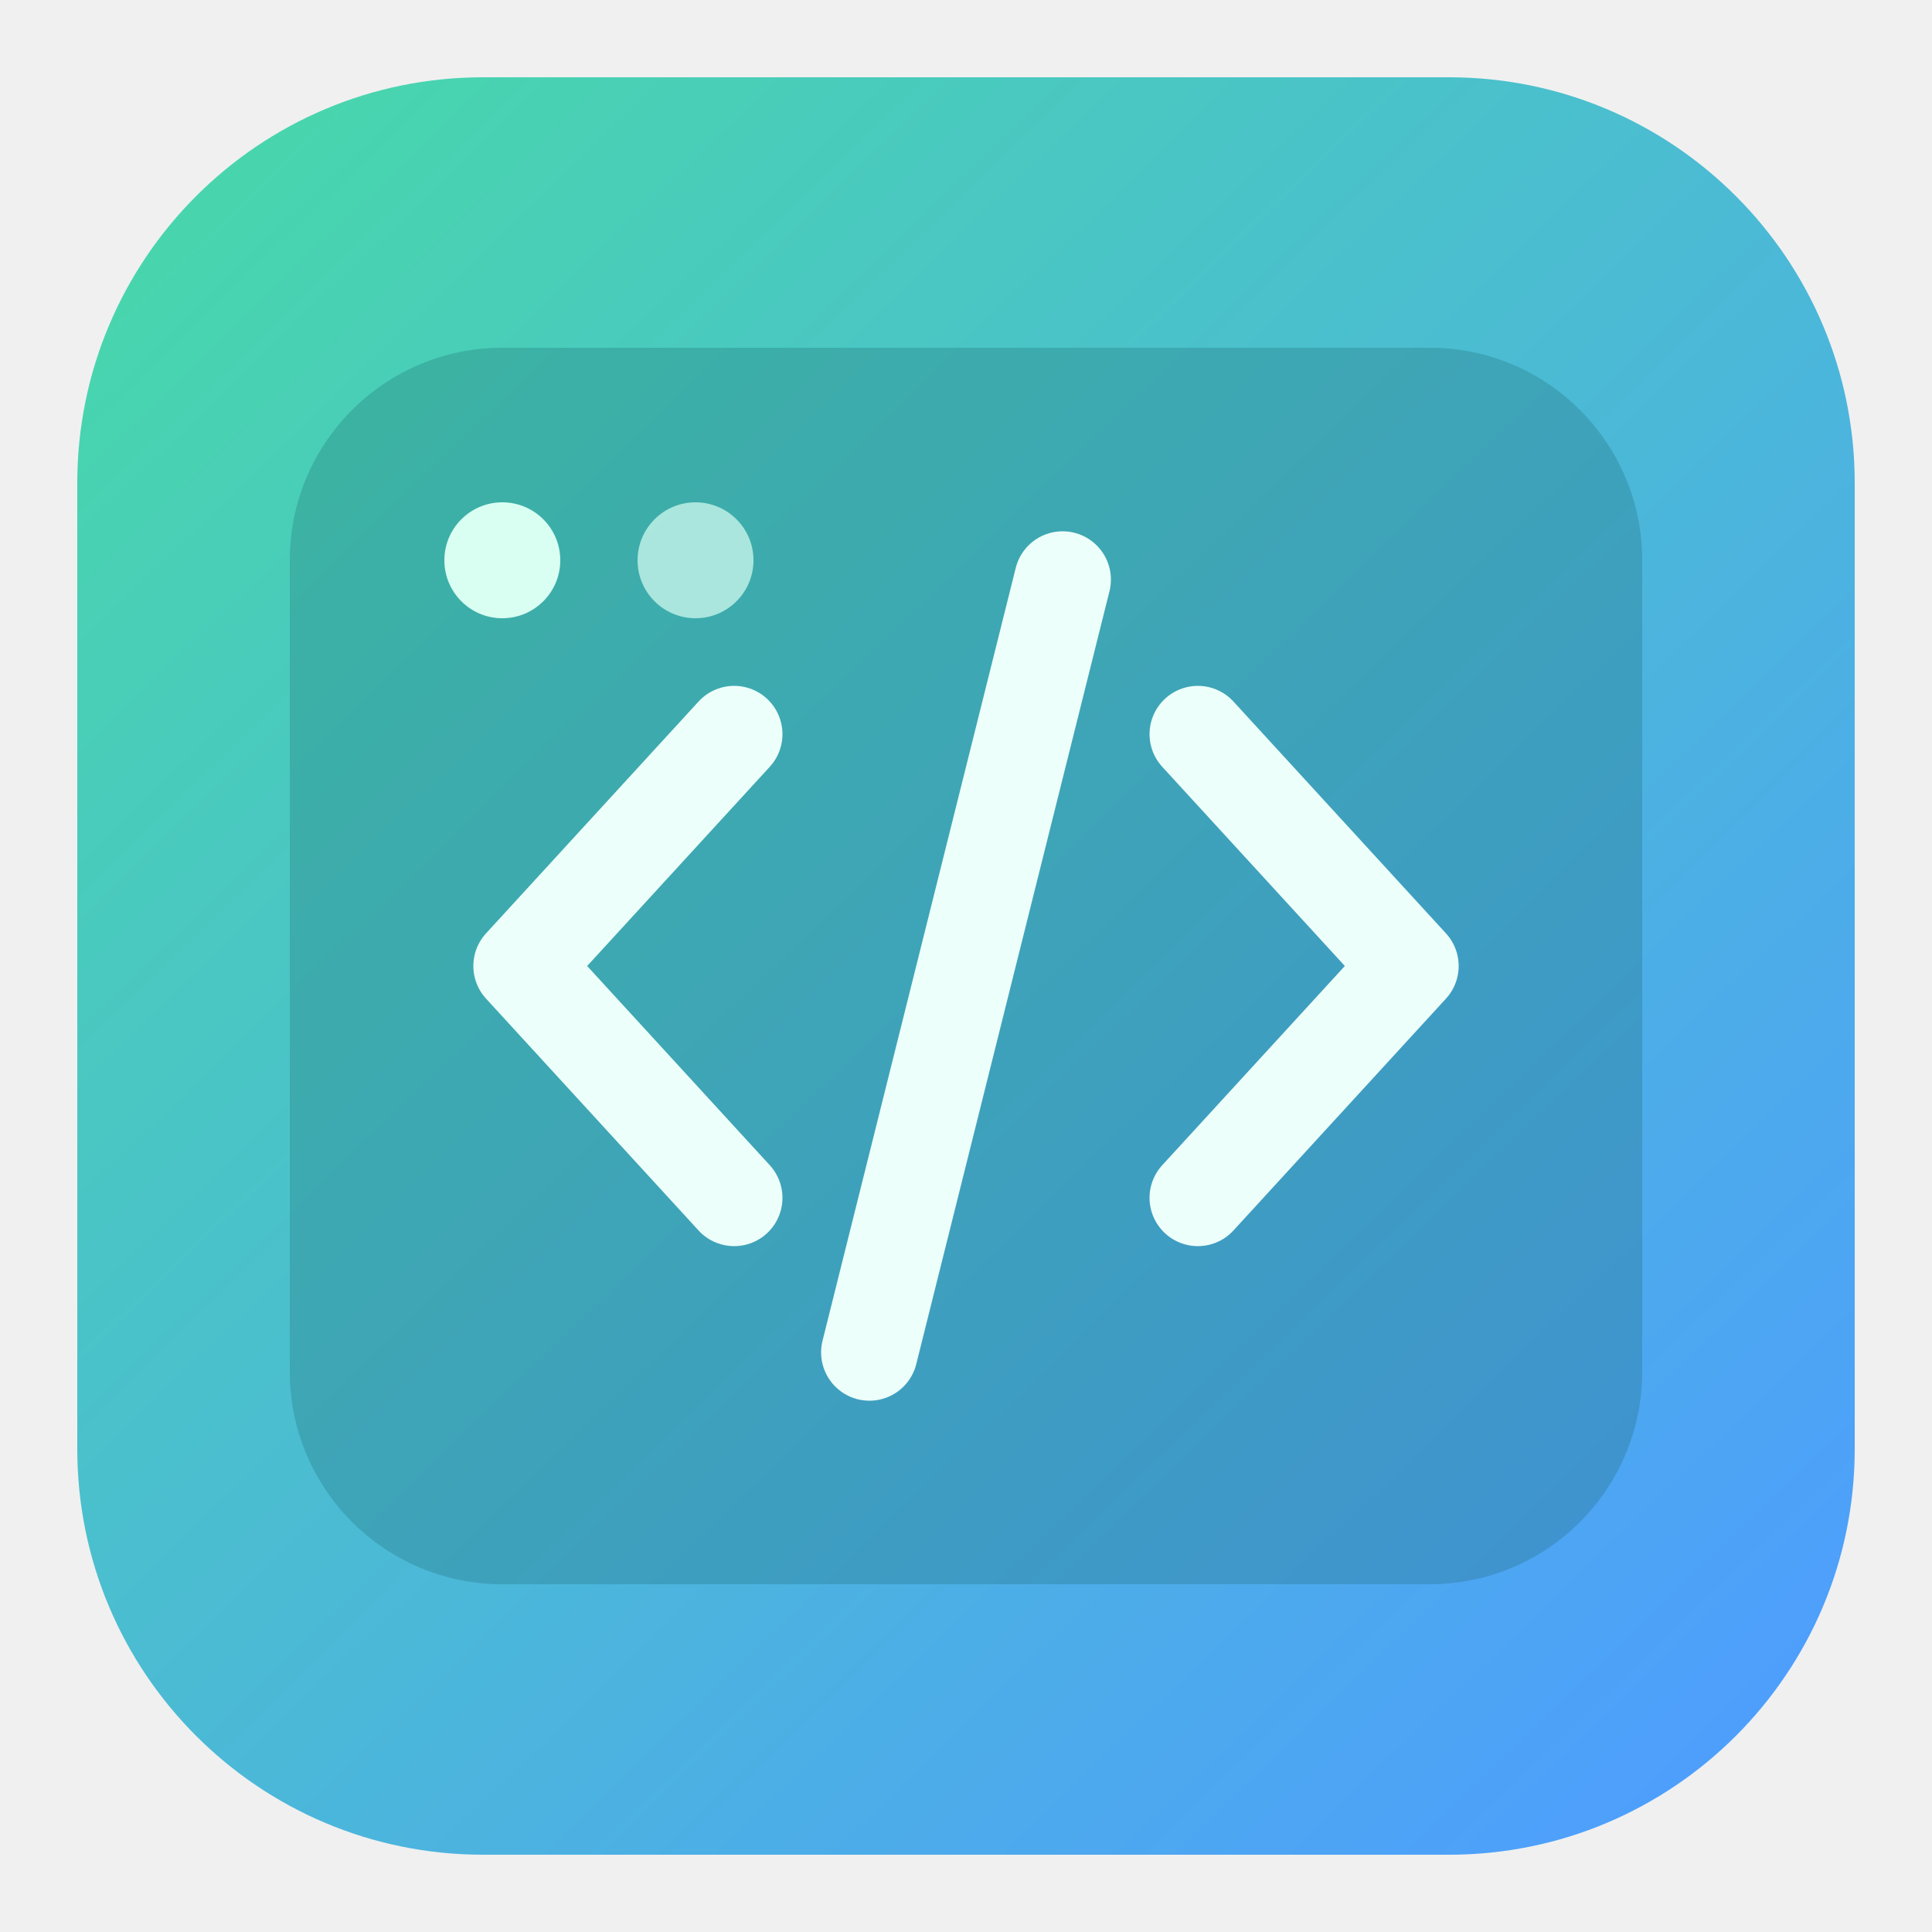
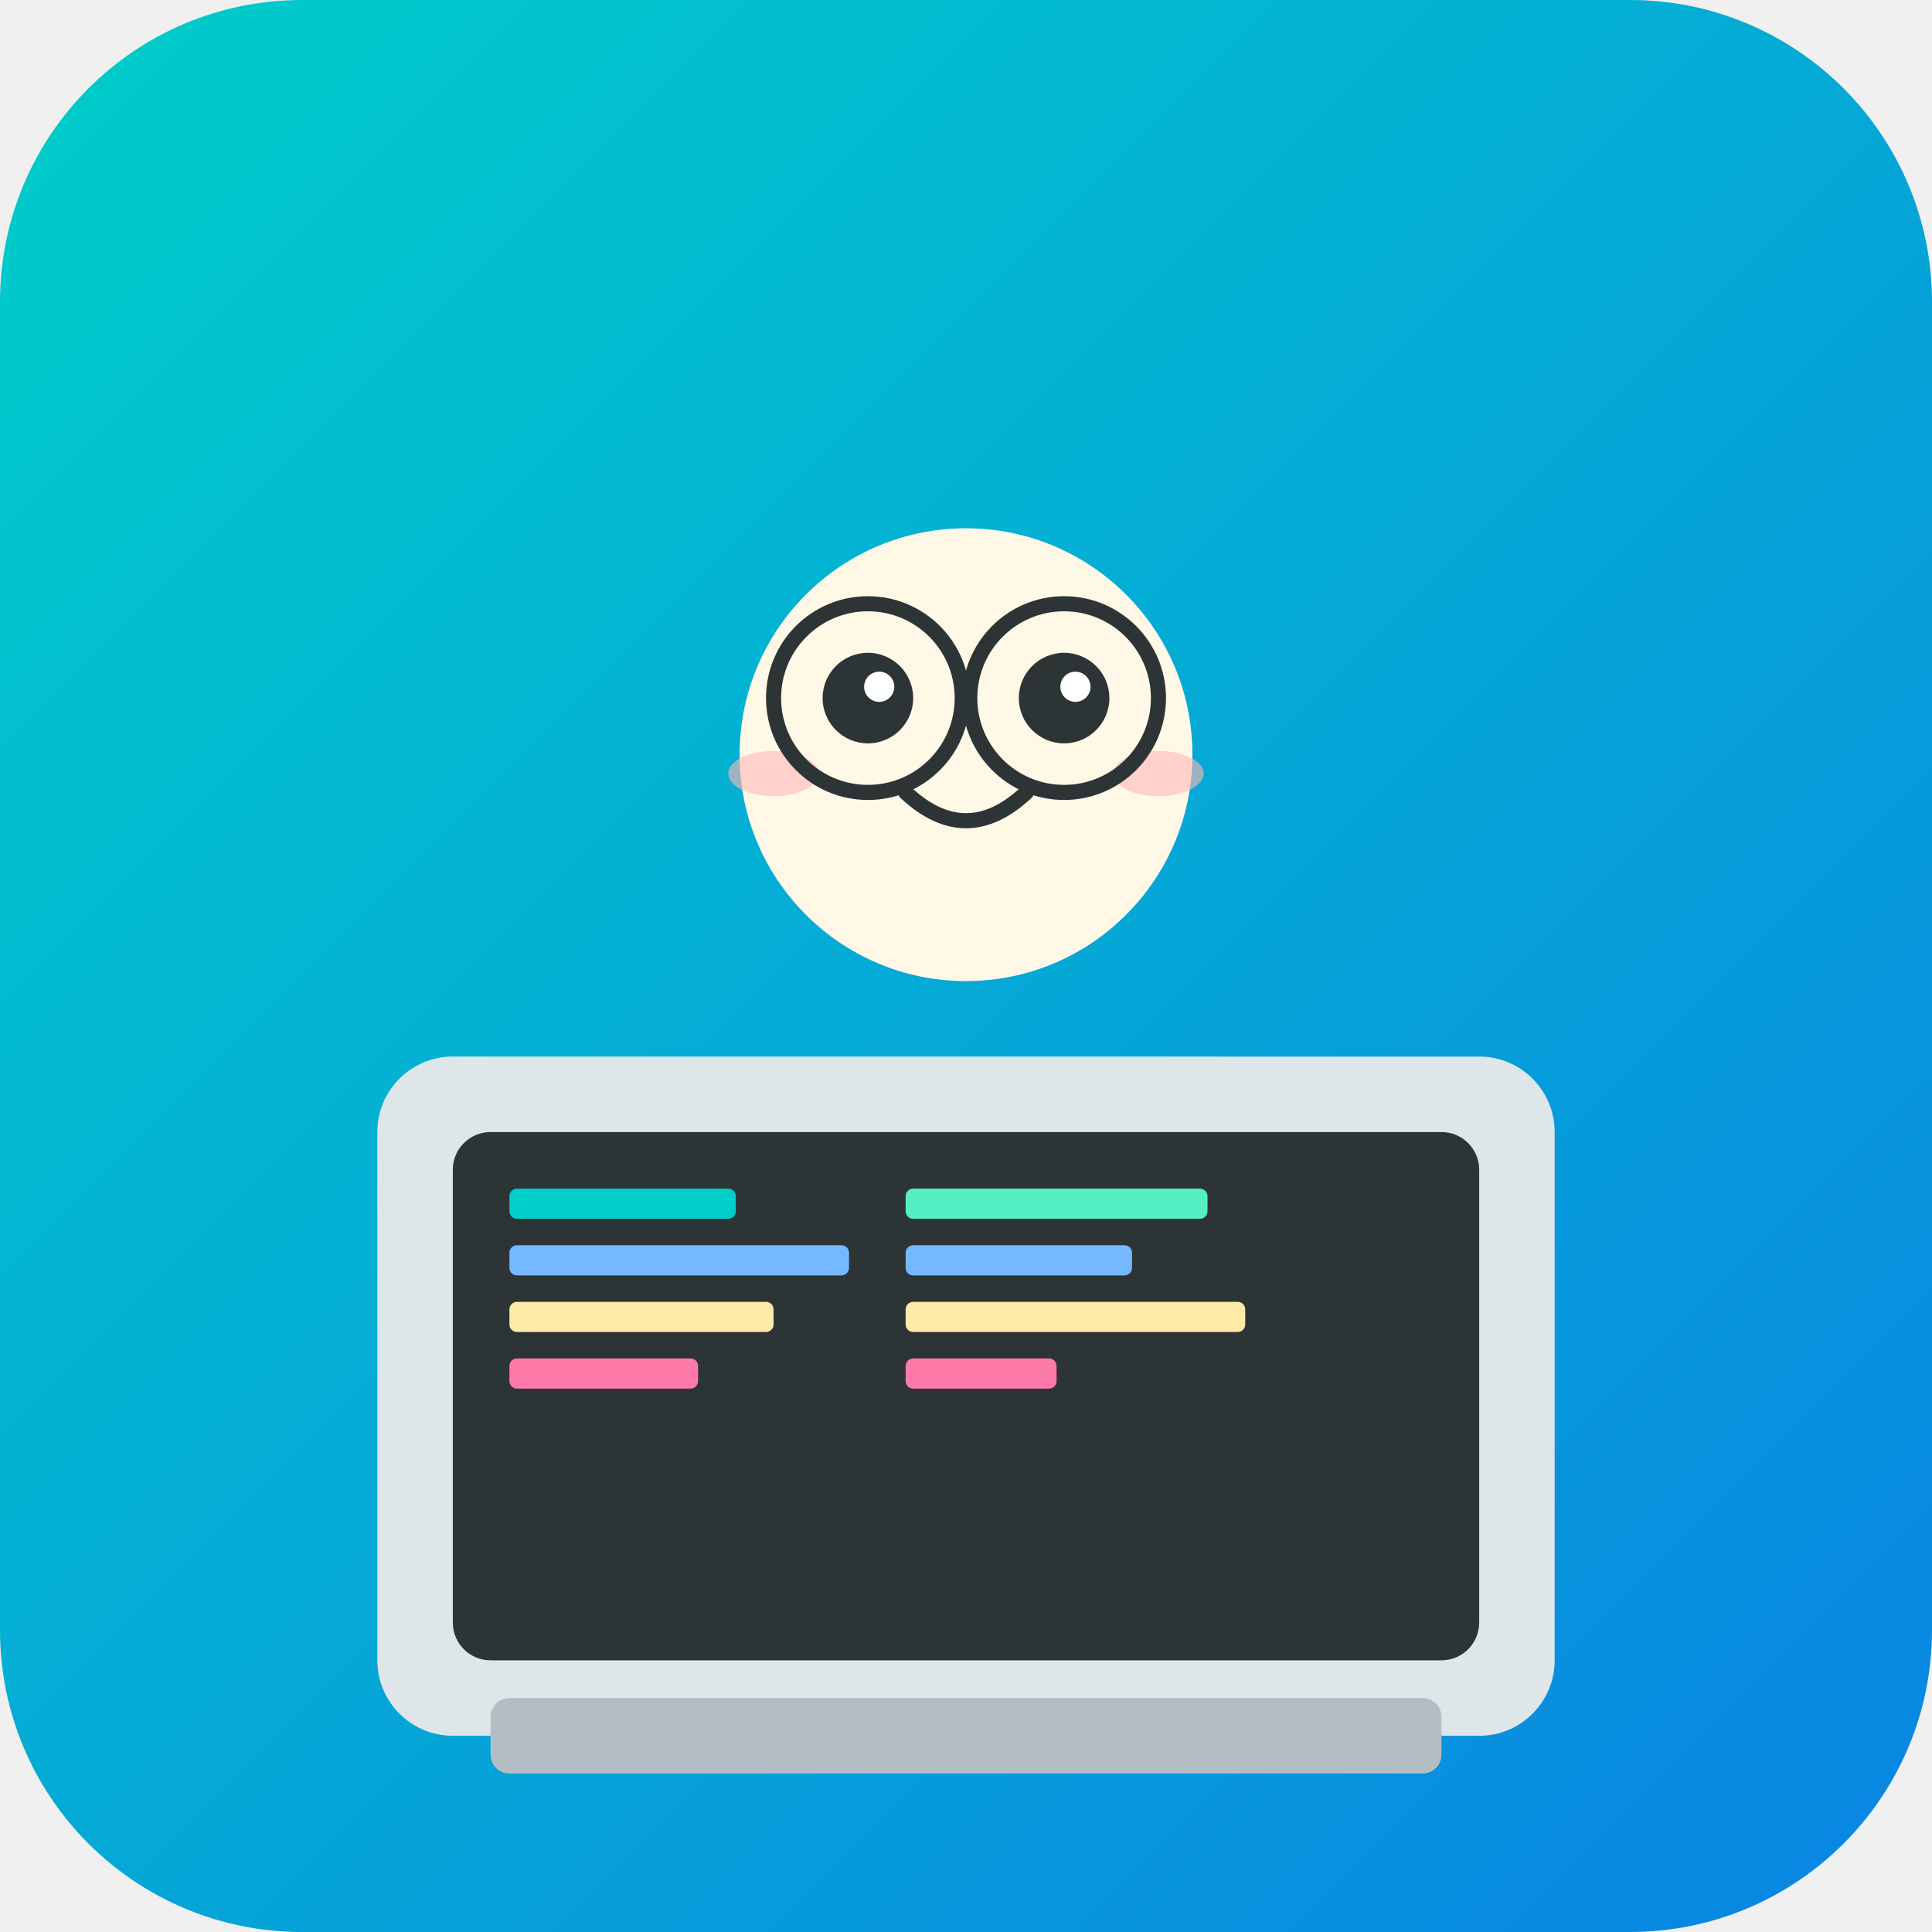
- <svg xmlns="http://www.w3.org/2000/svg" viewBox="0 0 200 200" fill="none">
+ <svg xmlns="http://www.w3.org/2000/svg" viewBox="0 0 512 512">
  <defs>
-     <linearGradient id="g2" x1="18" y1="14" x2="184" y2="186" gradientUnits="userSpaceOnUse">
-       <stop offset="0" stop-color="#48D7AB" />
-       <stop offset="1" stop-color="#4E9DFF" />
+     <linearGradient id="bg" x1="0%" y1="0%" x2="100%" y2="100%">
+       <stop offset="0%" style="stop-color:#00CEC9" />
+       <stop offset="100%" style="stop-color:#0984E3" />
    </linearGradient>
  </defs>
-   <rect x="8" y="8" width="184" height="184" rx="42" fill="url(#g2)" />
-   <rect x="30" y="36" width="140" height="128" rx="22" fill="#1A636A" fill-opacity="0.26" />
-   <g stroke="#EDFFFA" stroke-width="10" stroke-linecap="round" stroke-linejoin="round">
-     <path d="m76 76-22 24 22 24" />
-     <path d="m124 76 22 24-22 24" />
-     <path d="m110 60-20 80" />
-   </g>
-   <circle cx="52" cy="58" r="6" fill="#D9FFF2" />
-   <circle cx="72" cy="58" r="6" fill="#D9FFF2" fill-opacity="0.7" />
+   <rect width="512" height="512" rx="80" fill="url(#bg)" />
+   <rect x="100" y="280" width="312" height="180" rx="20" fill="#DFE6E9" />
+   <rect x="120" y="300" width="272" height="140" rx="10" fill="#2D3436" />
+   <rect x="135" y="315" width="60" height="8" rx="2" fill="#00CEC9" />
+   <rect x="135" y="330" width="90" height="8" rx="2" fill="#74B9FF" />
+   <rect x="135" y="345" width="70" height="8" rx="2" fill="#FFEAA7" />
+   <rect x="135" y="360" width="50" height="8" rx="2" fill="#FD79A8" />
+   <rect x="240" y="315" width="80" height="8" rx="2" fill="#55EFC4" />
+   <rect x="240" y="330" width="60" height="8" rx="2" fill="#74B9FF" />
+   <rect x="240" y="345" width="90" height="8" rx="2" fill="#FFEAA7" />
+   <rect x="240" y="360" width="40" height="8" rx="2" fill="#FD79A8" />
+   <rect x="130" y="450" width="252" height="20" rx="5" fill="#B2BEC3" />
+   <circle cx="256" cy="200" r="60" fill="#FFF8E7" />
+   <circle cx="230" cy="185" r="12" fill="#2D3436" />
+   <circle cx="282" cy="185" r="12" fill="#2D3436" />
+   <circle cx="233" cy="182" r="4" fill="white" />
+   <circle cx="285" cy="182" r="4" fill="white" />
+   <path d="M240 210 Q256 225 272 210" stroke="#2D3436" stroke-width="4" fill="none" stroke-linecap="round" />
+   <ellipse cx="205" cy="205" rx="12" ry="6" fill="#FFB8B8" opacity="0.6" />
+   <ellipse cx="307" cy="205" rx="12" ry="6" fill="#FFB8B8" opacity="0.6" />
+   <circle cx="230" cy="185" r="25" stroke="#2D3436" stroke-width="4" fill="none" />
+   <circle cx="282" cy="185" r="25" stroke="#2D3436" stroke-width="4" fill="none" />
+   <line x1="255" y1="185" x2="257" y2="185" stroke="#2D3436" stroke-width="4" />
</svg>
